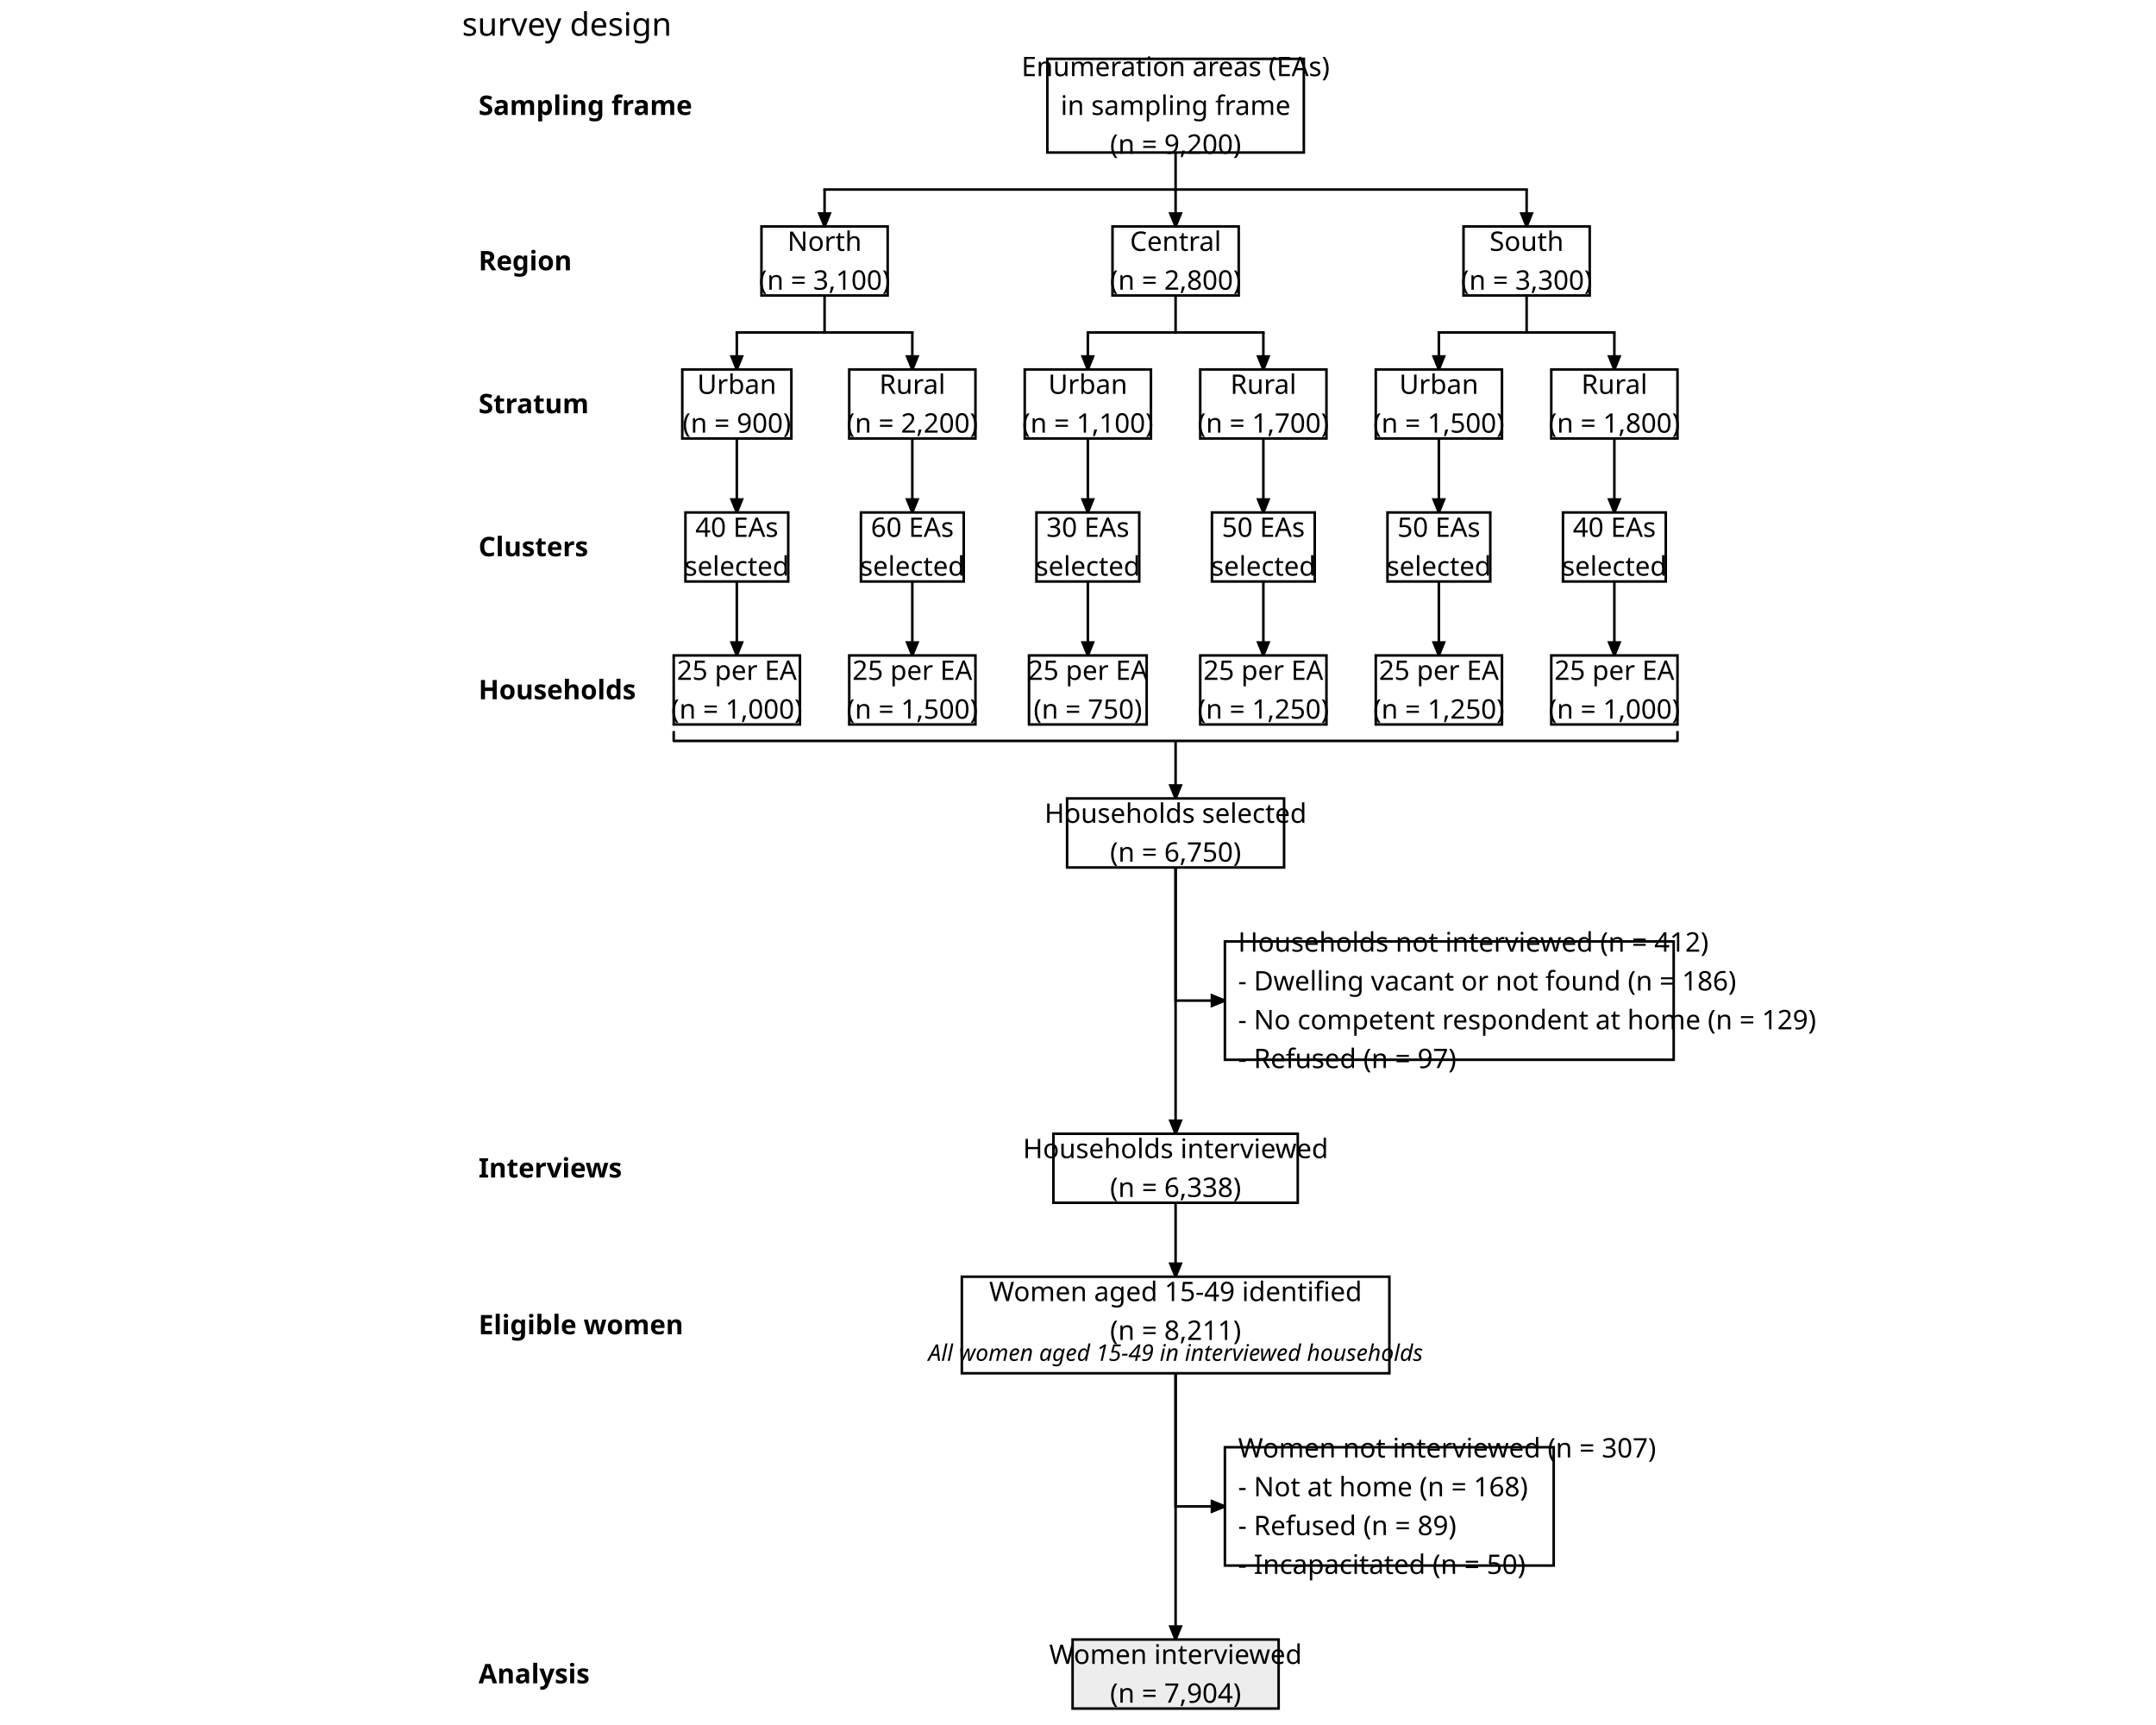
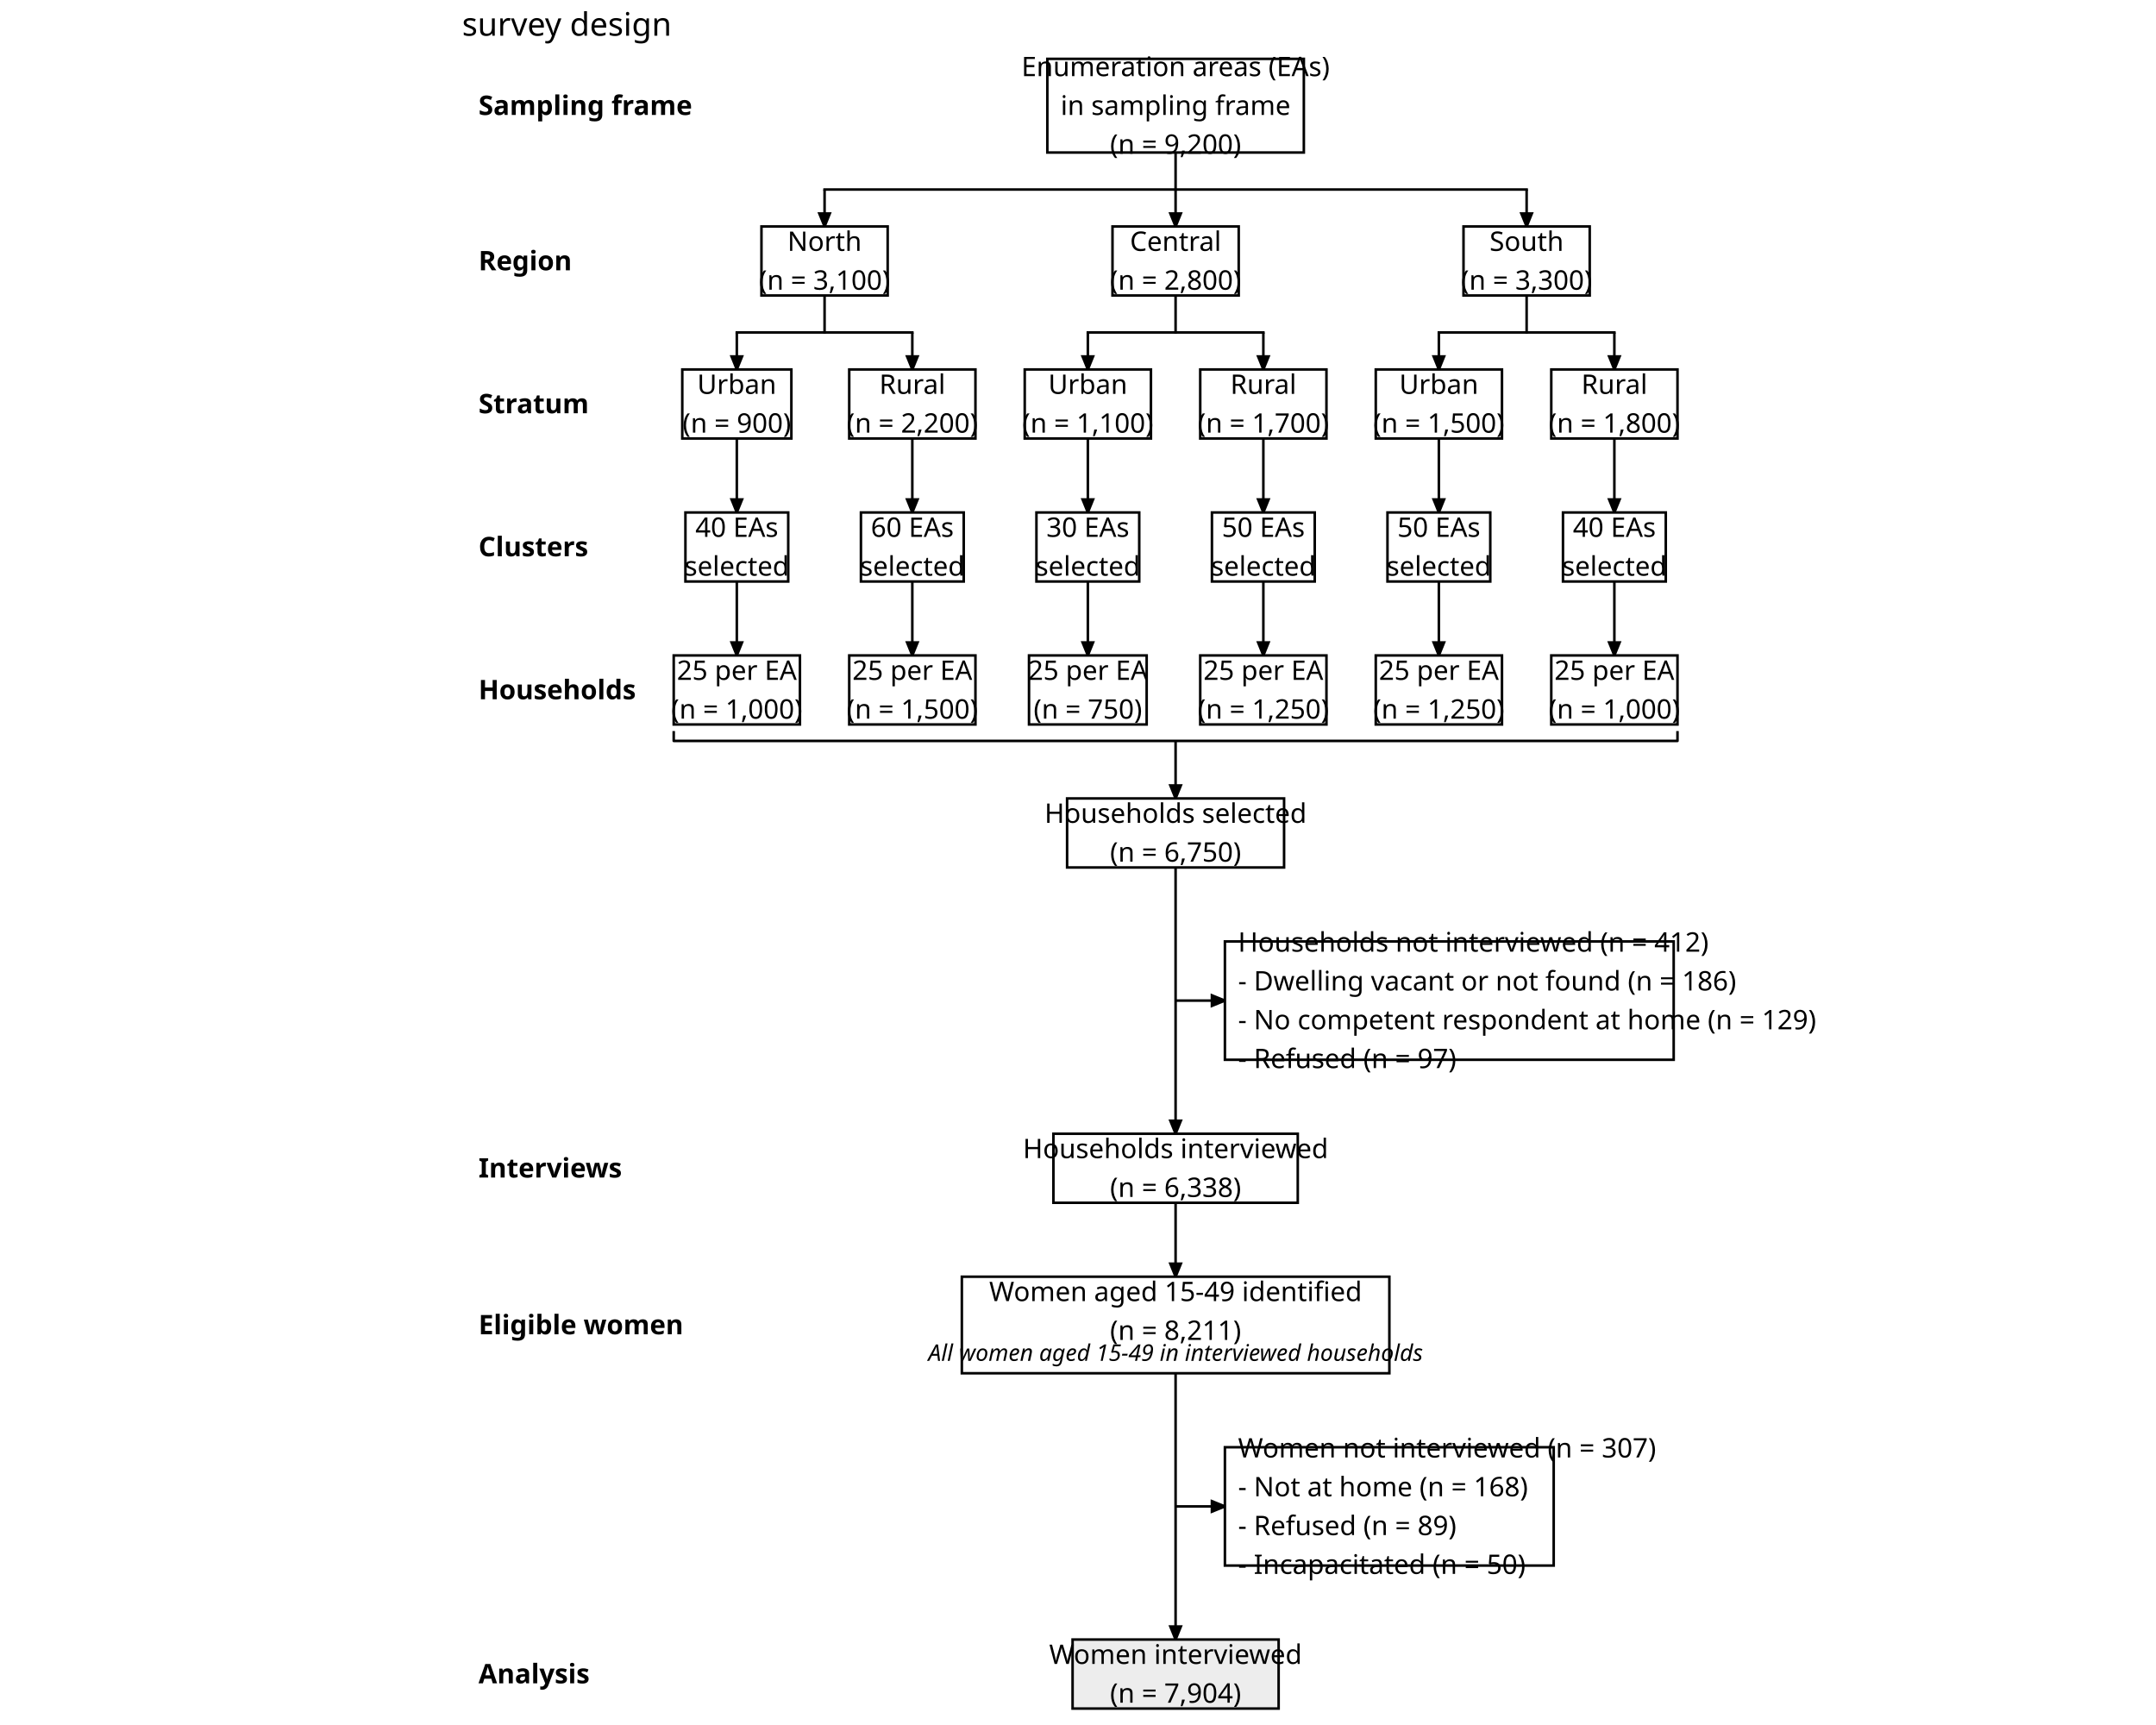
<svg xmlns="http://www.w3.org/2000/svg" class="svglite" data-engine-version="2.0" width="720.00pt" height="576.00pt" viewBox="0 0 720.00 576.00">
  <defs>
    <style type="text/css">
    .svglite line, .svglite polyline, .svglite polygon, .svglite path, .svglite rect, .svglite circle {
      fill: none;
      stroke: #000000;
      stroke-linecap: round;
      stroke-linejoin: round;
      stroke-miterlimit: 10.00;
    }
  </style>
  </defs>
  <rect width="100%" height="100%" style="stroke: none; fill: #FFFFFF;" />
  <defs>
    <clipPath id="cpMC4wMHw3MjAuMDB8MC4wMHw1NzYuMDA=">
      <rect x="0.00" y="0.00" width="720.00" height="576.00" />
    </clipPath>
  </defs>
  <g clip-path="url(#cpMC4wMHw3MjAuMDB8MC4wMHw1NzYuMDA=)">
</g>
  <defs>
    <clipPath id="cpMTU0LjMxfDU2NS42OXwwLjAwfDU3Ni4wMA==">
      <rect x="154.31" y="0.00" width="411.37" height="576.00" />
    </clipPath>
  </defs>
  <g clip-path="url(#cpMTU0LjMxfDU2NS42OXwwLjAwfDU3Ni4wMA==)">
    <rect x="154.31" y="0.00" width="411.37" height="576.00" style="stroke-width: 0.00; stroke: none; fill: #FFFFFF;" />
  </g>
  <g clip-path="url(#cpMC4wMHw3MjAuMDB8MC4wMHw1NzYuMDA=)">
    <rect x="154.31" y="14.16" width="411.37" height="561.84" style="stroke-width: 0.00; stroke: none; fill: #FFFFFF;" />
    <line x1="392.59" y1="50.93" x2="392.59" y2="63.28" style="stroke-width: 0.85; stroke-linecap: square;" />
    <line x1="275.37" y1="63.28" x2="509.82" y2="63.28" style="stroke-width: 0.85; stroke-linecap: square;" />
    <line x1="275.37" y1="98.67" x2="275.37" y2="111.02" style="stroke-width: 0.85; stroke-linecap: square;" />
    <line x1="246.06" y1="111.02" x2="304.67" y2="111.02" style="stroke-width: 0.85; stroke-linecap: square;" />
    <line x1="392.59" y1="98.67" x2="392.59" y2="111.02" style="stroke-width: 0.85; stroke-linecap: square;" />
    <line x1="363.29" y1="111.02" x2="421.90" y2="111.02" style="stroke-width: 0.85; stroke-linecap: square;" />
    <line x1="509.82" y1="98.67" x2="509.82" y2="111.02" style="stroke-width: 0.85; stroke-linecap: square;" />
    <line x1="480.51" y1="111.02" x2="539.12" y2="111.02" style="stroke-width: 0.85; stroke-linecap: square;" />
-     <line x1="392.59" y1="289.66" x2="392.59" y2="334.11" style="stroke-width: 0.85; stroke-linecap: square;" />
-     <line x1="392.59" y1="458.56" x2="392.59" y2="503.01" style="stroke-width: 0.85; stroke-linecap: square;" />
    <line x1="275.37" y1="63.28" x2="275.37" y2="75.62" style="stroke-width: 0.85; stroke-linecap: butt; stroke-linejoin: miter;" />
    <polygon points="273.61,71.29 275.37,75.62 277.12,71.29 " style="stroke-width: 0.85; stroke-linecap: butt; stroke-linejoin: miter; fill: #000000;" />
    <line x1="392.59" y1="63.28" x2="392.59" y2="75.62" style="stroke-width: 0.85; stroke-linecap: butt; stroke-linejoin: miter;" />
    <polygon points="390.84,71.29 392.59,75.62 394.35,71.29 " style="stroke-width: 0.85; stroke-linecap: butt; stroke-linejoin: miter; fill: #000000;" />
    <line x1="509.82" y1="63.28" x2="509.82" y2="75.62" style="stroke-width: 0.85; stroke-linecap: butt; stroke-linejoin: miter;" />
    <polygon points="508.06,71.29 509.82,75.62 511.57,71.29 " style="stroke-width: 0.85; stroke-linecap: butt; stroke-linejoin: miter; fill: #000000;" />
    <line x1="246.06" y1="111.02" x2="246.06" y2="123.37" style="stroke-width: 0.85; stroke-linecap: butt; stroke-linejoin: miter;" />
    <polygon points="244.31,119.03 246.06,123.37 247.81,119.03 " style="stroke-width: 0.85; stroke-linecap: butt; stroke-linejoin: miter; fill: #000000;" />
    <line x1="304.67" y1="111.02" x2="304.67" y2="123.37" style="stroke-width: 0.85; stroke-linecap: butt; stroke-linejoin: miter;" />
    <polygon points="302.92,119.03 304.67,123.37 306.43,119.03 " style="stroke-width: 0.85; stroke-linecap: butt; stroke-linejoin: miter; fill: #000000;" />
    <line x1="363.29" y1="111.02" x2="363.29" y2="123.37" style="stroke-width: 0.85; stroke-linecap: butt; stroke-linejoin: miter;" />
    <polygon points="361.53,119.03 363.29,123.37 365.04,119.03 " style="stroke-width: 0.85; stroke-linecap: butt; stroke-linejoin: miter; fill: #000000;" />
    <line x1="421.90" y1="111.02" x2="421.90" y2="123.37" style="stroke-width: 0.85; stroke-linecap: butt; stroke-linejoin: miter;" />
    <polygon points="420.15,119.03 421.90,123.37 423.65,119.03 " style="stroke-width: 0.85; stroke-linecap: butt; stroke-linejoin: miter; fill: #000000;" />
    <line x1="480.51" y1="111.02" x2="480.51" y2="123.37" style="stroke-width: 0.85; stroke-linecap: butt; stroke-linejoin: miter;" />
    <polygon points="478.76,119.03 480.51,123.37 482.26,119.03 " style="stroke-width: 0.85; stroke-linecap: butt; stroke-linejoin: miter; fill: #000000;" />
    <line x1="539.12" y1="111.02" x2="539.12" y2="123.37" style="stroke-width: 0.85; stroke-linecap: butt; stroke-linejoin: miter;" />
    <polygon points="537.37,119.03 539.12,123.37 540.88,119.03 " style="stroke-width: 0.85; stroke-linecap: butt; stroke-linejoin: miter; fill: #000000;" />
    <line x1="246.06" y1="146.42" x2="246.06" y2="171.12" style="stroke-width: 0.85; stroke-linecap: butt; stroke-linejoin: miter;" />
    <polygon points="244.31,166.78 246.06,171.12 247.81,166.78 " style="stroke-width: 0.85; stroke-linecap: butt; stroke-linejoin: miter; fill: #000000;" />
    <line x1="304.67" y1="146.42" x2="304.67" y2="171.12" style="stroke-width: 0.85; stroke-linecap: butt; stroke-linejoin: miter;" />
    <polygon points="302.92,166.78 304.67,171.12 306.43,166.78 " style="stroke-width: 0.85; stroke-linecap: butt; stroke-linejoin: miter; fill: #000000;" />
    <line x1="363.29" y1="146.42" x2="363.29" y2="171.12" style="stroke-width: 0.85; stroke-linecap: butt; stroke-linejoin: miter;" />
    <polygon points="361.53,166.78 363.29,171.12 365.04,166.78 " style="stroke-width: 0.85; stroke-linecap: butt; stroke-linejoin: miter; fill: #000000;" />
    <line x1="421.90" y1="146.42" x2="421.90" y2="171.12" style="stroke-width: 0.85; stroke-linecap: butt; stroke-linejoin: miter;" />
    <polygon points="420.15,166.78 421.90,171.12 423.65,166.78 " style="stroke-width: 0.85; stroke-linecap: butt; stroke-linejoin: miter; fill: #000000;" />
    <line x1="480.51" y1="146.42" x2="480.51" y2="171.12" style="stroke-width: 0.85; stroke-linecap: butt; stroke-linejoin: miter;" />
    <polygon points="478.76,166.78 480.51,171.12 482.26,166.78 " style="stroke-width: 0.85; stroke-linecap: butt; stroke-linejoin: miter; fill: #000000;" />
    <line x1="539.12" y1="146.42" x2="539.12" y2="171.12" style="stroke-width: 0.85; stroke-linecap: butt; stroke-linejoin: miter;" />
    <polygon points="537.37,166.78 539.12,171.12 540.88,166.78 " style="stroke-width: 0.85; stroke-linecap: butt; stroke-linejoin: miter; fill: #000000;" />
    <line x1="246.06" y1="194.17" x2="246.06" y2="218.86" style="stroke-width: 0.85; stroke-linecap: butt; stroke-linejoin: miter;" />
    <polygon points="244.31,214.52 246.06,218.86 247.81,214.52 " style="stroke-width: 0.85; stroke-linecap: butt; stroke-linejoin: miter; fill: #000000;" />
    <line x1="304.67" y1="194.17" x2="304.67" y2="218.86" style="stroke-width: 0.85; stroke-linecap: butt; stroke-linejoin: miter;" />
    <polygon points="302.92,214.52 304.67,218.86 306.43,214.52 " style="stroke-width: 0.85; stroke-linecap: butt; stroke-linejoin: miter; fill: #000000;" />
    <line x1="363.29" y1="194.17" x2="363.29" y2="218.86" style="stroke-width: 0.85; stroke-linecap: butt; stroke-linejoin: miter;" />
    <polygon points="361.53,214.52 363.29,218.86 365.04,214.52 " style="stroke-width: 0.85; stroke-linecap: butt; stroke-linejoin: miter; fill: #000000;" />
    <line x1="421.90" y1="194.17" x2="421.90" y2="218.86" style="stroke-width: 0.85; stroke-linecap: butt; stroke-linejoin: miter;" />
    <polygon points="420.15,214.52 421.90,218.86 423.65,214.52 " style="stroke-width: 0.85; stroke-linecap: butt; stroke-linejoin: miter; fill: #000000;" />
    <line x1="480.51" y1="194.17" x2="480.51" y2="218.86" style="stroke-width: 0.85; stroke-linecap: butt; stroke-linejoin: miter;" />
    <polygon points="478.76,214.52 480.51,218.86 482.26,214.52 " style="stroke-width: 0.85; stroke-linecap: butt; stroke-linejoin: miter; fill: #000000;" />
    <line x1="539.12" y1="194.17" x2="539.12" y2="218.86" style="stroke-width: 0.85; stroke-linecap: butt; stroke-linejoin: miter;" />
    <polygon points="537.37,214.52 539.12,218.86 540.88,214.52 " style="stroke-width: 0.85; stroke-linecap: butt; stroke-linejoin: miter; fill: #000000;" />
    <line x1="392.59" y1="289.66" x2="392.59" y2="378.57" style="stroke-width: 0.85; stroke-linecap: butt; stroke-linejoin: miter;" />
    <polygon points="390.84,374.23 392.59,378.57 394.35,374.23 " style="stroke-width: 0.85; stroke-linecap: butt; stroke-linejoin: miter; fill: #000000;" />
    <line x1="392.59" y1="401.62" x2="392.59" y2="426.31" style="stroke-width: 0.85; stroke-linecap: butt; stroke-linejoin: miter;" />
    <polygon points="390.84,421.97 392.59,426.31 394.35,421.97 " style="stroke-width: 0.85; stroke-linecap: butt; stroke-linejoin: miter; fill: #000000;" />
    <line x1="392.59" y1="458.56" x2="392.59" y2="547.46" style="stroke-width: 0.85; stroke-linecap: butt; stroke-linejoin: miter;" />
    <polygon points="390.84,543.12 392.59,547.46 394.35,543.12 " style="stroke-width: 0.85; stroke-linecap: butt; stroke-linejoin: miter; fill: #000000;" />
    <line x1="392.59" y1="247.40" x2="392.59" y2="266.61" style="stroke-width: 0.85; stroke-linecap: butt; stroke-linejoin: miter;" />
    <polygon points="390.84,262.27 392.59,266.61 394.35,262.27 " style="stroke-width: 0.85; stroke-linecap: butt; stroke-linejoin: miter; fill: #000000;" />
    <line x1="392.59" y1="334.11" x2="409.06" y2="334.11" style="stroke-width: 0.85; stroke-linecap: butt; stroke-linejoin: miter;" />
    <polygon points="404.72,335.87 409.06,334.11 404.72,332.36 " style="stroke-width: 0.85; stroke-linecap: butt; stroke-linejoin: miter; fill: #000000;" />
    <line x1="392.59" y1="503.01" x2="409.06" y2="503.01" style="stroke-width: 0.85; stroke-linecap: butt; stroke-linejoin: miter;" />
    <polygon points="404.72,504.76 409.06,503.01 404.72,501.26 " style="stroke-width: 0.85; stroke-linecap: butt; stroke-linejoin: miter; fill: #000000;" />
    <polyline points="224.99,244.11 224.99,247.40 560.20,247.40 560.20,244.11 " style="stroke-width: 0.85; stroke-linecap: butt;" />
    <rect x="349.76" y="19.65" width="85.66" height="31.28" style="stroke-width: 0.85; stroke-linecap: butt; stroke-linejoin: miter; fill: #FFFFFF;" />
    <rect x="254.29" y="75.62" width="42.15" height="23.05" style="stroke-width: 0.85; stroke-linecap: butt; stroke-linejoin: miter; fill: #FFFFFF;" />
    <rect x="371.52" y="75.62" width="42.15" height="23.05" style="stroke-width: 0.85; stroke-linecap: butt; stroke-linejoin: miter; fill: #FFFFFF;" />
    <rect x="488.74" y="75.62" width="42.15" height="23.05" style="stroke-width: 0.85; stroke-linecap: butt; stroke-linejoin: miter; fill: #FFFFFF;" />
    <rect x="227.85" y="123.37" width="36.43" height="23.05" style="stroke-width: 0.85; stroke-linecap: butt; stroke-linejoin: miter; fill: #FFFFFF;" />
    <rect x="283.60" y="123.37" width="42.15" height="23.05" style="stroke-width: 0.85; stroke-linecap: butt; stroke-linejoin: miter; fill: #FFFFFF;" />
    <rect x="342.21" y="123.37" width="42.15" height="23.05" style="stroke-width: 0.85; stroke-linecap: butt; stroke-linejoin: miter; fill: #FFFFFF;" />
    <rect x="400.82" y="123.37" width="42.15" height="23.05" style="stroke-width: 0.85; stroke-linecap: butt; stroke-linejoin: miter; fill: #FFFFFF;" />
    <rect x="459.44" y="123.37" width="42.15" height="23.05" style="stroke-width: 0.85; stroke-linecap: butt; stroke-linejoin: miter; fill: #FFFFFF;" />
    <rect x="518.05" y="123.37" width="42.15" height="23.05" style="stroke-width: 0.85; stroke-linecap: butt; stroke-linejoin: miter; fill: #FFFFFF;" />
    <rect x="228.90" y="171.12" width="34.33" height="23.05" style="stroke-width: 0.85; stroke-linecap: butt; stroke-linejoin: miter; fill: #FFFFFF;" />
    <rect x="287.51" y="171.12" width="34.33" height="23.05" style="stroke-width: 0.85; stroke-linecap: butt; stroke-linejoin: miter; fill: #FFFFFF;" />
    <rect x="346.12" y="171.12" width="34.33" height="23.05" style="stroke-width: 0.85; stroke-linecap: butt; stroke-linejoin: miter; fill: #FFFFFF;" />
    <rect x="404.73" y="171.12" width="34.33" height="23.05" style="stroke-width: 0.85; stroke-linecap: butt; stroke-linejoin: miter; fill: #FFFFFF;" />
    <rect x="463.35" y="171.12" width="34.33" height="23.05" style="stroke-width: 0.85; stroke-linecap: butt; stroke-linejoin: miter; fill: #FFFFFF;" />
    <rect x="521.96" y="171.12" width="34.33" height="23.05" style="stroke-width: 0.85; stroke-linecap: butt; stroke-linejoin: miter; fill: #FFFFFF;" />
    <rect x="224.99" y="218.86" width="42.15" height="23.05" style="stroke-width: 0.85; stroke-linecap: butt; stroke-linejoin: miter; fill: #FFFFFF;" />
    <rect x="283.60" y="218.86" width="42.15" height="23.05" style="stroke-width: 0.85; stroke-linecap: butt; stroke-linejoin: miter; fill: #FFFFFF;" />
    <rect x="343.64" y="218.86" width="39.29" height="23.05" style="stroke-width: 0.85; stroke-linecap: butt; stroke-linejoin: miter; fill: #FFFFFF;" />
    <rect x="400.82" y="218.86" width="42.15" height="23.05" style="stroke-width: 0.85; stroke-linecap: butt; stroke-linejoin: miter; fill: #FFFFFF;" />
    <rect x="459.44" y="218.86" width="42.15" height="23.05" style="stroke-width: 0.85; stroke-linecap: butt; stroke-linejoin: miter; fill: #FFFFFF;" />
    <rect x="518.05" y="218.86" width="42.15" height="23.05" style="stroke-width: 0.85; stroke-linecap: butt; stroke-linejoin: miter; fill: #FFFFFF;" />
    <rect x="356.36" y="266.61" width="72.46" height="23.05" style="stroke-width: 0.85; stroke-linecap: butt; stroke-linejoin: miter; fill: #FFFFFF;" />
    <rect x="351.79" y="378.57" width="81.60" height="23.05" style="stroke-width: 0.85; stroke-linecap: butt; stroke-linejoin: miter; fill: #FFFFFF;" />
    <rect x="321.21" y="426.31" width="142.77" height="32.24" style="stroke-width: 0.85; stroke-linecap: butt; stroke-linejoin: miter; fill: #FFFFFF;" />
    <rect x="358.19" y="547.46" width="68.81" height="23.05" style="stroke-width: 0.85; stroke-linecap: butt; stroke-linejoin: miter; fill: #EDEDED;" />
    <text x="392.59" y="25.42" text-anchor="middle" style="font-size: 9.00px; font-family: sans;" textLength="101.06px" lengthAdjust="spacingAndGlyphs">Enumeration areas (EAs)</text>
    <text x="392.59" y="38.38" text-anchor="middle" style="font-size: 9.00px; font-family: sans;" textLength="71.04px" lengthAdjust="spacingAndGlyphs">in sampling frame</text>
    <text x="392.59" y="51.34" text-anchor="middle" style="font-size: 9.00px; font-family: sans;" textLength="43.78px" lengthAdjust="spacingAndGlyphs">(n = 9,200)</text>
    <text x="275.37" y="83.77" text-anchor="middle" style="font-size: 9.00px; font-family: sans;" textLength="22.01px" lengthAdjust="spacingAndGlyphs">North</text>
    <text x="275.37" y="96.73" text-anchor="middle" style="font-size: 9.00px; font-family: sans;" textLength="43.78px" lengthAdjust="spacingAndGlyphs">(n = 3,100)</text>
    <text x="392.59" y="83.77" text-anchor="middle" style="font-size: 9.00px; font-family: sans;" textLength="29.01px" lengthAdjust="spacingAndGlyphs">Central</text>
    <text x="392.59" y="96.73" text-anchor="middle" style="font-size: 9.00px; font-family: sans;" textLength="43.78px" lengthAdjust="spacingAndGlyphs">(n = 2,800)</text>
    <text x="509.82" y="83.77" text-anchor="middle" style="font-size: 9.00px; font-family: sans;" textLength="23.52px" lengthAdjust="spacingAndGlyphs">South</text>
    <text x="509.82" y="96.73" text-anchor="middle" style="font-size: 9.00px; font-family: sans;" textLength="43.78px" lengthAdjust="spacingAndGlyphs">(n = 3,300)</text>
    <text x="246.06" y="131.51" text-anchor="middle" style="font-size: 9.00px; font-family: sans;" textLength="24.52px" lengthAdjust="spacingAndGlyphs">Urban</text>
    <text x="246.06" y="144.47" text-anchor="middle" style="font-size: 9.00px; font-family: sans;" textLength="36.28px" lengthAdjust="spacingAndGlyphs">(n = 900)</text>
    <text x="304.67" y="131.51" text-anchor="middle" style="font-size: 9.00px; font-family: sans;" textLength="21.51px" lengthAdjust="spacingAndGlyphs">Rural</text>
    <text x="304.67" y="144.47" text-anchor="middle" style="font-size: 9.00px; font-family: sans;" textLength="43.78px" lengthAdjust="spacingAndGlyphs">(n = 2,200)</text>
    <text x="363.29" y="131.51" text-anchor="middle" style="font-size: 9.00px; font-family: sans;" textLength="24.52px" lengthAdjust="spacingAndGlyphs">Urban</text>
    <text x="363.29" y="144.47" text-anchor="middle" style="font-size: 9.00px; font-family: sans;" textLength="43.78px" lengthAdjust="spacingAndGlyphs">(n = 1,100)</text>
    <text x="421.90" y="131.51" text-anchor="middle" style="font-size: 9.00px; font-family: sans;" textLength="21.51px" lengthAdjust="spacingAndGlyphs">Rural</text>
    <text x="421.90" y="144.47" text-anchor="middle" style="font-size: 9.00px; font-family: sans;" textLength="43.78px" lengthAdjust="spacingAndGlyphs">(n = 1,700)</text>
    <text x="480.51" y="131.51" text-anchor="middle" style="font-size: 9.00px; font-family: sans;" textLength="24.52px" lengthAdjust="spacingAndGlyphs">Urban</text>
    <text x="480.51" y="144.47" text-anchor="middle" style="font-size: 9.00px; font-family: sans;" textLength="43.78px" lengthAdjust="spacingAndGlyphs">(n = 1,500)</text>
    <text x="539.12" y="131.51" text-anchor="middle" style="font-size: 9.00px; font-family: sans;" textLength="21.51px" lengthAdjust="spacingAndGlyphs">Rural</text>
    <text x="539.12" y="144.47" text-anchor="middle" style="font-size: 9.00px; font-family: sans;" textLength="43.78px" lengthAdjust="spacingAndGlyphs">(n = 1,800)</text>
    <text x="246.06" y="179.26" text-anchor="middle" style="font-size: 9.00px; font-family: sans;" textLength="29.03px" lengthAdjust="spacingAndGlyphs">40 EAs</text>
    <text x="246.06" y="192.22" text-anchor="middle" style="font-size: 9.00px; font-family: sans;" textLength="33.53px" lengthAdjust="spacingAndGlyphs">selected</text>
    <text x="304.67" y="179.26" text-anchor="middle" style="font-size: 9.00px; font-family: sans;" textLength="29.03px" lengthAdjust="spacingAndGlyphs">60 EAs</text>
    <text x="304.67" y="192.22" text-anchor="middle" style="font-size: 9.00px; font-family: sans;" textLength="33.53px" lengthAdjust="spacingAndGlyphs">selected</text>
    <text x="363.29" y="179.26" text-anchor="middle" style="font-size: 9.00px; font-family: sans;" textLength="29.03px" lengthAdjust="spacingAndGlyphs">30 EAs</text>
    <text x="363.29" y="192.22" text-anchor="middle" style="font-size: 9.00px; font-family: sans;" textLength="33.53px" lengthAdjust="spacingAndGlyphs">selected</text>
    <text x="421.90" y="179.26" text-anchor="middle" style="font-size: 9.00px; font-family: sans;" textLength="29.03px" lengthAdjust="spacingAndGlyphs">50 EAs</text>
    <text x="421.90" y="192.22" text-anchor="middle" style="font-size: 9.00px; font-family: sans;" textLength="33.53px" lengthAdjust="spacingAndGlyphs">selected</text>
    <text x="480.51" y="179.26" text-anchor="middle" style="font-size: 9.00px; font-family: sans;" textLength="29.03px" lengthAdjust="spacingAndGlyphs">50 EAs</text>
    <text x="480.51" y="192.22" text-anchor="middle" style="font-size: 9.00px; font-family: sans;" textLength="33.53px" lengthAdjust="spacingAndGlyphs">selected</text>
    <text x="539.12" y="179.26" text-anchor="middle" style="font-size: 9.00px; font-family: sans;" textLength="29.03px" lengthAdjust="spacingAndGlyphs">40 EAs</text>
    <text x="539.12" y="192.22" text-anchor="middle" style="font-size: 9.00px; font-family: sans;" textLength="33.53px" lengthAdjust="spacingAndGlyphs">selected</text>
    <text x="246.06" y="227.01" text-anchor="middle" style="font-size: 9.00px; font-family: sans;" textLength="40.03px" lengthAdjust="spacingAndGlyphs">25 per EA</text>
    <text x="246.06" y="239.97" text-anchor="middle" style="font-size: 9.00px; font-family: sans;" textLength="43.78px" lengthAdjust="spacingAndGlyphs">(n = 1,000)</text>
    <text x="304.67" y="227.01" text-anchor="middle" style="font-size: 9.00px; font-family: sans;" textLength="40.03px" lengthAdjust="spacingAndGlyphs">25 per EA</text>
    <text x="304.67" y="239.97" text-anchor="middle" style="font-size: 9.00px; font-family: sans;" textLength="43.78px" lengthAdjust="spacingAndGlyphs">(n = 1,500)</text>
    <text x="363.29" y="227.01" text-anchor="middle" style="font-size: 9.00px; font-family: sans;" textLength="40.03px" lengthAdjust="spacingAndGlyphs">25 per EA</text>
    <text x="363.29" y="239.97" text-anchor="middle" style="font-size: 9.00px; font-family: sans;" textLength="36.28px" lengthAdjust="spacingAndGlyphs">(n = 750)</text>
    <text x="421.90" y="227.01" text-anchor="middle" style="font-size: 9.00px; font-family: sans;" textLength="40.03px" lengthAdjust="spacingAndGlyphs">25 per EA</text>
    <text x="421.90" y="239.97" text-anchor="middle" style="font-size: 9.00px; font-family: sans;" textLength="43.78px" lengthAdjust="spacingAndGlyphs">(n = 1,250)</text>
    <text x="480.51" y="227.01" text-anchor="middle" style="font-size: 9.00px; font-family: sans;" textLength="40.03px" lengthAdjust="spacingAndGlyphs">25 per EA</text>
    <text x="480.51" y="239.97" text-anchor="middle" style="font-size: 9.00px; font-family: sans;" textLength="43.78px" lengthAdjust="spacingAndGlyphs">(n = 1,250)</text>
    <text x="539.12" y="227.01" text-anchor="middle" style="font-size: 9.00px; font-family: sans;" textLength="40.03px" lengthAdjust="spacingAndGlyphs">25 per EA</text>
    <text x="539.12" y="239.97" text-anchor="middle" style="font-size: 9.00px; font-family: sans;" textLength="43.78px" lengthAdjust="spacingAndGlyphs">(n = 1,000)</text>
    <text x="392.59" y="274.75" text-anchor="middle" style="font-size: 9.00px; font-family: sans;" textLength="83.57px" lengthAdjust="spacingAndGlyphs">Households selected</text>
    <text x="392.59" y="287.71" text-anchor="middle" style="font-size: 9.00px; font-family: sans;" textLength="43.78px" lengthAdjust="spacingAndGlyphs">(n = 6,750)</text>
    <text x="392.59" y="386.71" text-anchor="middle" style="font-size: 9.00px; font-family: sans;" textLength="95.57px" lengthAdjust="spacingAndGlyphs">Households interviewed</text>
    <text x="392.59" y="399.67" text-anchor="middle" style="font-size: 9.00px; font-family: sans;" textLength="43.78px" lengthAdjust="spacingAndGlyphs">(n = 6,338)</text>
    <text x="392.59" y="434.45" text-anchor="middle" style="font-size: 9.00px; font-family: sans;" textLength="117.58px" lengthAdjust="spacingAndGlyphs">Women aged 15-49 identified</text>
    <text x="392.59" y="447.41" text-anchor="middle" style="font-size: 9.00px; font-family: sans;" textLength="43.78px" lengthAdjust="spacingAndGlyphs">(n = 8,211)</text>
    <text x="392.59" y="555.60" text-anchor="middle" style="font-size: 9.00px; font-family: sans;" textLength="79.04px" lengthAdjust="spacingAndGlyphs">Women interviewed</text>
    <text x="392.59" y="568.56" text-anchor="middle" style="font-size: 9.00px; font-family: sans;" textLength="43.78px" lengthAdjust="spacingAndGlyphs">(n = 7,904)</text>
    <rect x="409.06" y="314.36" width="149.87" height="39.51" style="stroke-width: 0.85; stroke-linecap: butt; stroke-linejoin: miter; fill: #FFFFFF;" />
    <rect x="409.06" y="483.25" width="109.80" height="39.51" style="stroke-width: 0.85; stroke-linecap: butt; stroke-linejoin: miter; fill: #FFFFFF;" />
    <text x="413.45" y="317.77" style="font-size: 9.00px; font-family: sans;" textLength="149.36px" lengthAdjust="spacingAndGlyphs">Households not interviewed (n = 412)</text>
    <text x="413.45" y="330.73" style="font-size: 9.00px; font-family: sans;" textLength="157.85px" lengthAdjust="spacingAndGlyphs">- Dwelling vacant or not found (n = 186)</text>
    <text x="413.45" y="343.69" style="font-size: 9.00px; font-family: sans;" textLength="182.88px" lengthAdjust="spacingAndGlyphs">- No competent respondent at home (n = 129)</text>
    <text x="413.45" y="356.65" style="font-size: 9.00px; font-family: sans;" textLength="72.80px" lengthAdjust="spacingAndGlyphs">- Refused (n = 97)</text>
    <text x="413.45" y="486.67" style="font-size: 9.00px; font-family: sans;" textLength="132.83px" lengthAdjust="spacingAndGlyphs">Women not interviewed (n = 307)</text>
    <text x="413.45" y="499.63" style="font-size: 9.00px; font-family: sans;" textLength="93.31px" lengthAdjust="spacingAndGlyphs">- Not at home (n = 168)</text>
    <text x="413.45" y="512.59" style="font-size: 9.00px; font-family: sans;" textLength="72.80px" lengthAdjust="spacingAndGlyphs">- Refused (n = 89)</text>
    <text x="413.45" y="525.55" style="font-size: 9.00px; font-family: sans;" textLength="92.82px" lengthAdjust="spacingAndGlyphs">- Incapacitated (n = 50)</text>
    <text x="392.59" y="454.40" text-anchor="middle" style="font-size: 7.65px; font-style: italic; font-family: sans;" textLength="166.30px" lengthAdjust="spacingAndGlyphs">All women aged 15-49 in interviewed households</text>
    <text x="159.80" y="38.38" style="font-size: 9.00px; font-weight: bold; font-family: sans;" textLength="63.03px" lengthAdjust="spacingAndGlyphs">Sampling frame</text>
    <text x="159.80" y="90.25" style="font-size: 9.00px; font-weight: bold; font-family: sans;" textLength="28.52px" lengthAdjust="spacingAndGlyphs">Region</text>
    <text x="159.80" y="137.99" style="font-size: 9.00px; font-weight: bold; font-family: sans;" textLength="31.51px" lengthAdjust="spacingAndGlyphs">Stratum</text>
    <text x="159.80" y="185.74" style="font-size: 9.00px; font-weight: bold; font-family: sans;" textLength="33.02px" lengthAdjust="spacingAndGlyphs">Clusters</text>
    <text x="159.80" y="233.49" style="font-size: 9.00px; font-weight: bold; font-family: sans;" textLength="47.54px" lengthAdjust="spacingAndGlyphs">Households</text>
    <text x="159.80" y="393.19" style="font-size: 9.00px; font-weight: bold; font-family: sans;" textLength="40.52px" lengthAdjust="spacingAndGlyphs">Interviews</text>
    <text x="159.80" y="445.53" style="font-size: 9.00px; font-weight: bold; font-family: sans;" textLength="60.53px" lengthAdjust="spacingAndGlyphs">Eligible women</text>
    <text x="159.80" y="562.08" style="font-size: 9.00px; font-weight: bold; font-family: sans;" textLength="33.52px" lengthAdjust="spacingAndGlyphs">Analysis</text>
    <text x="154.31" y="11.92" style="font-size: 10.80px; font-family: sans;" textLength="66.65px" lengthAdjust="spacingAndGlyphs">survey design</text>
  </g>
</svg>
